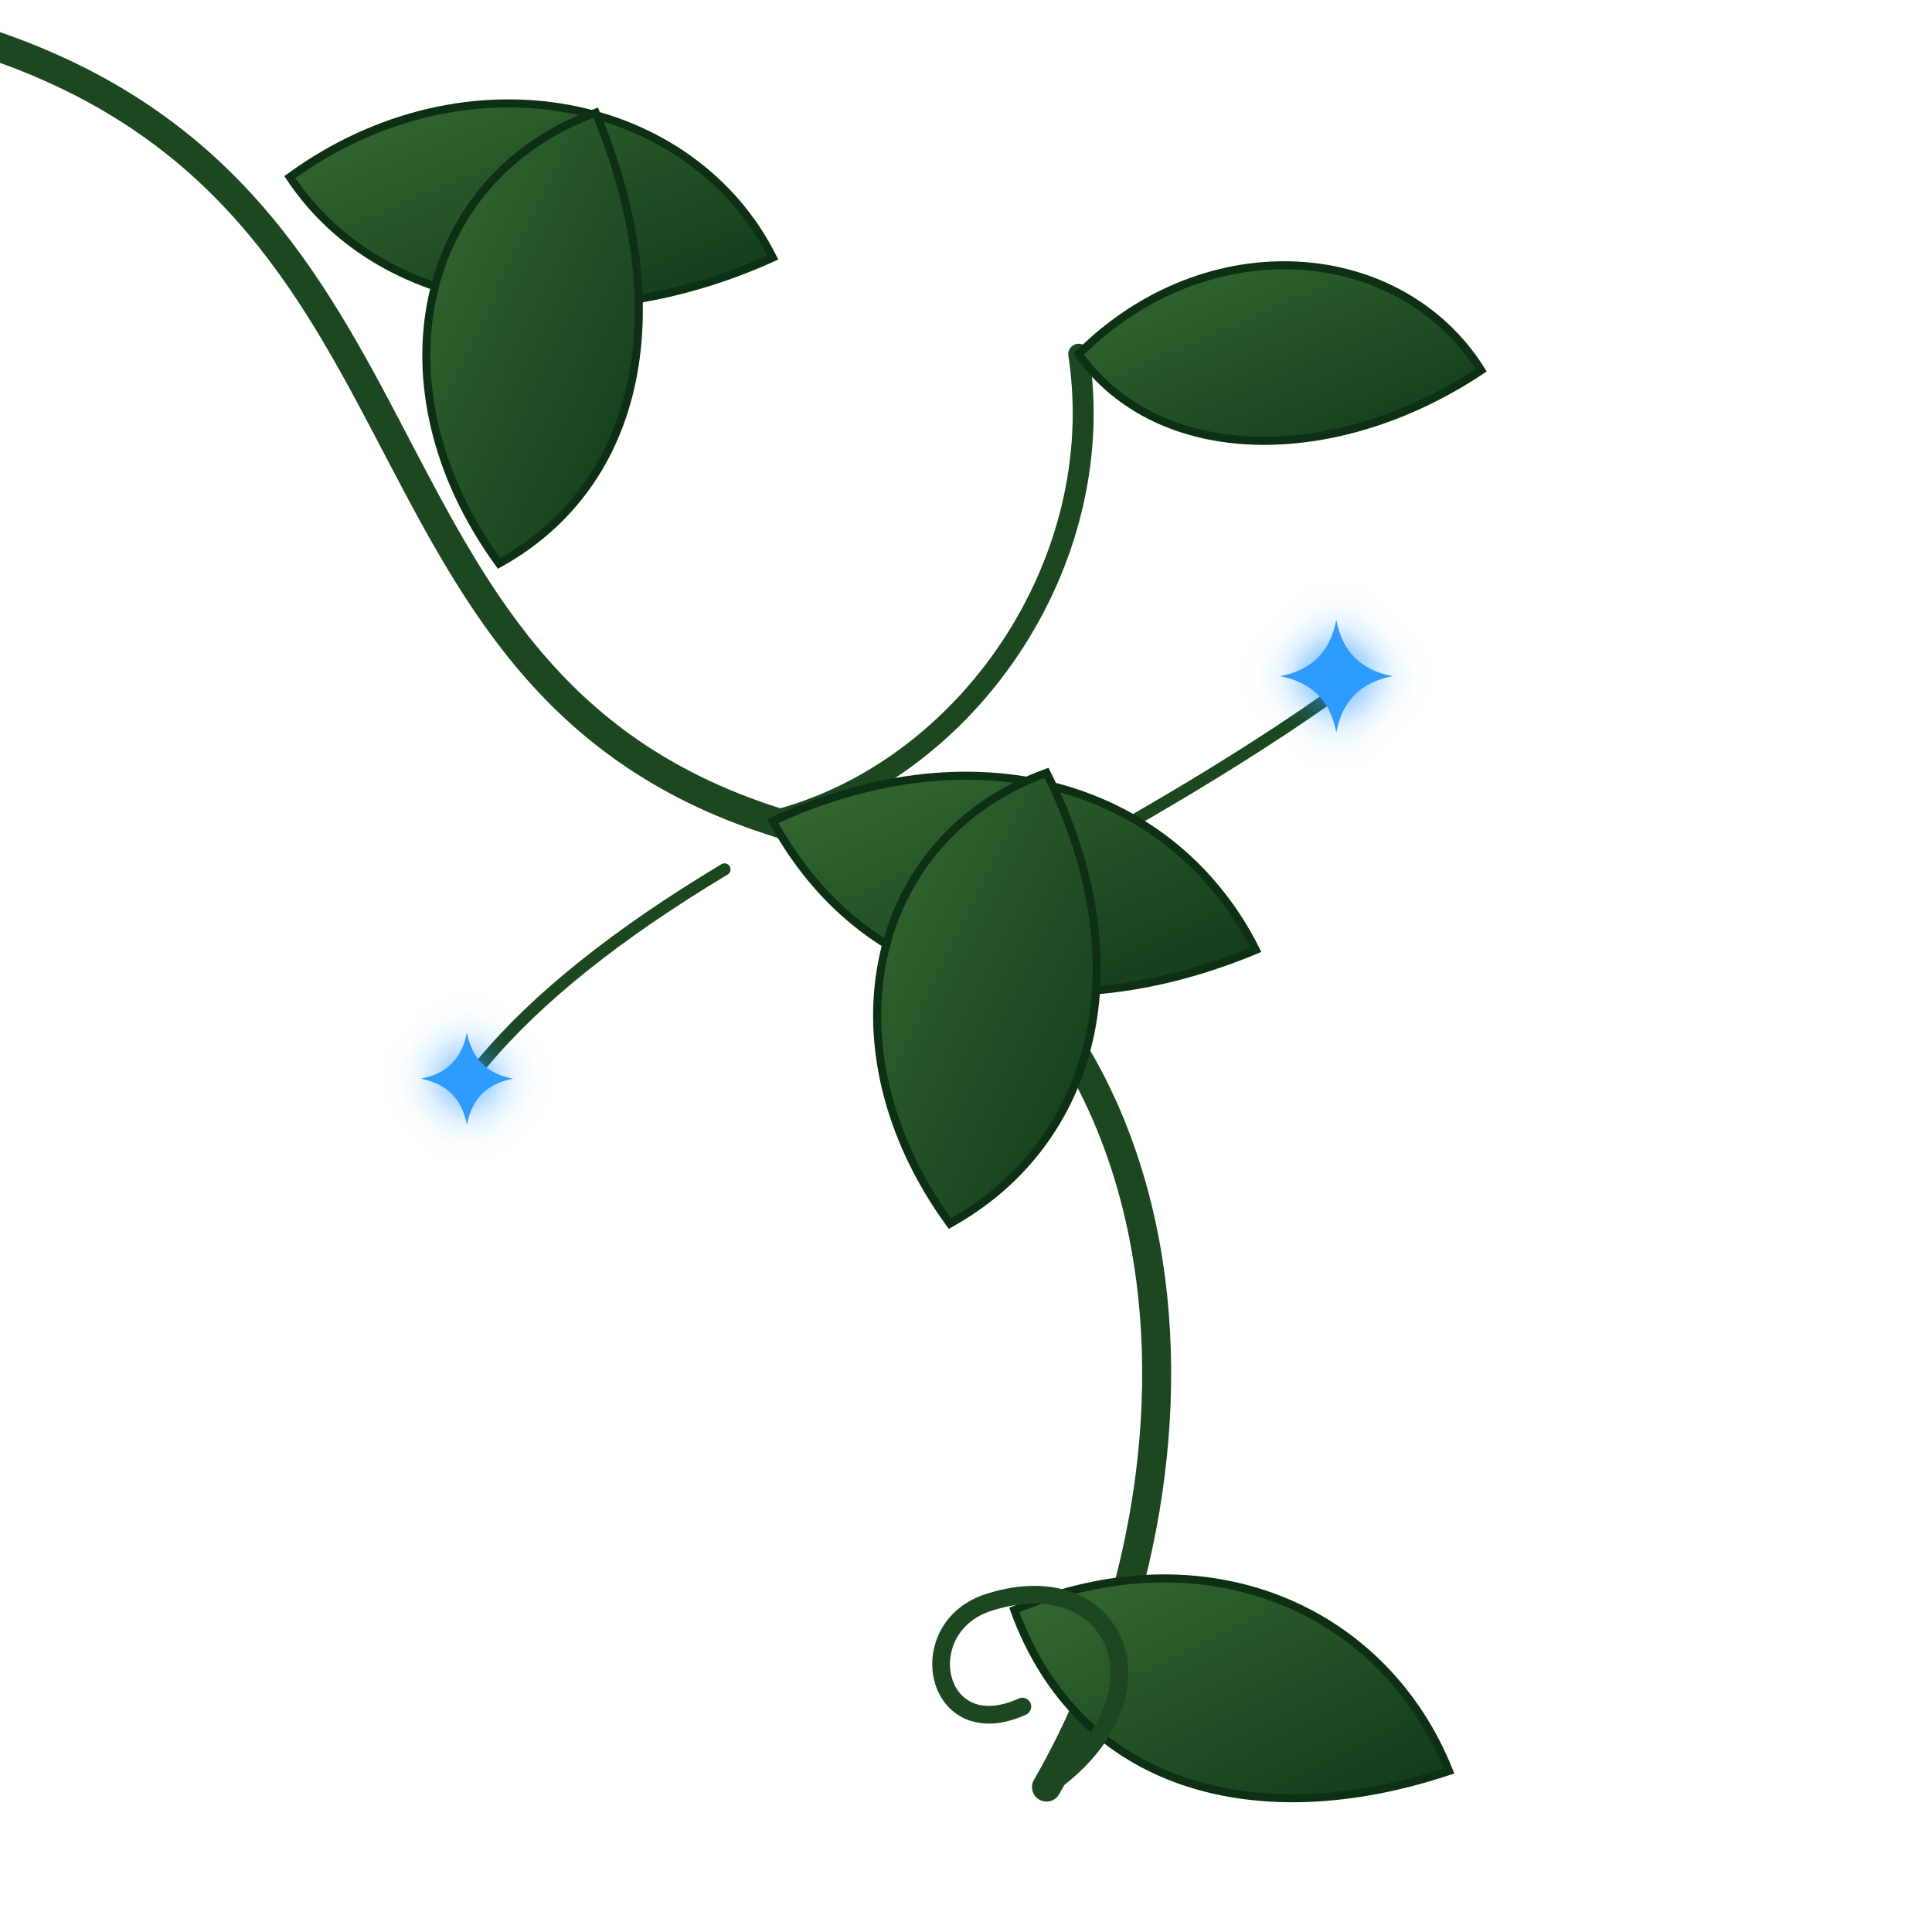
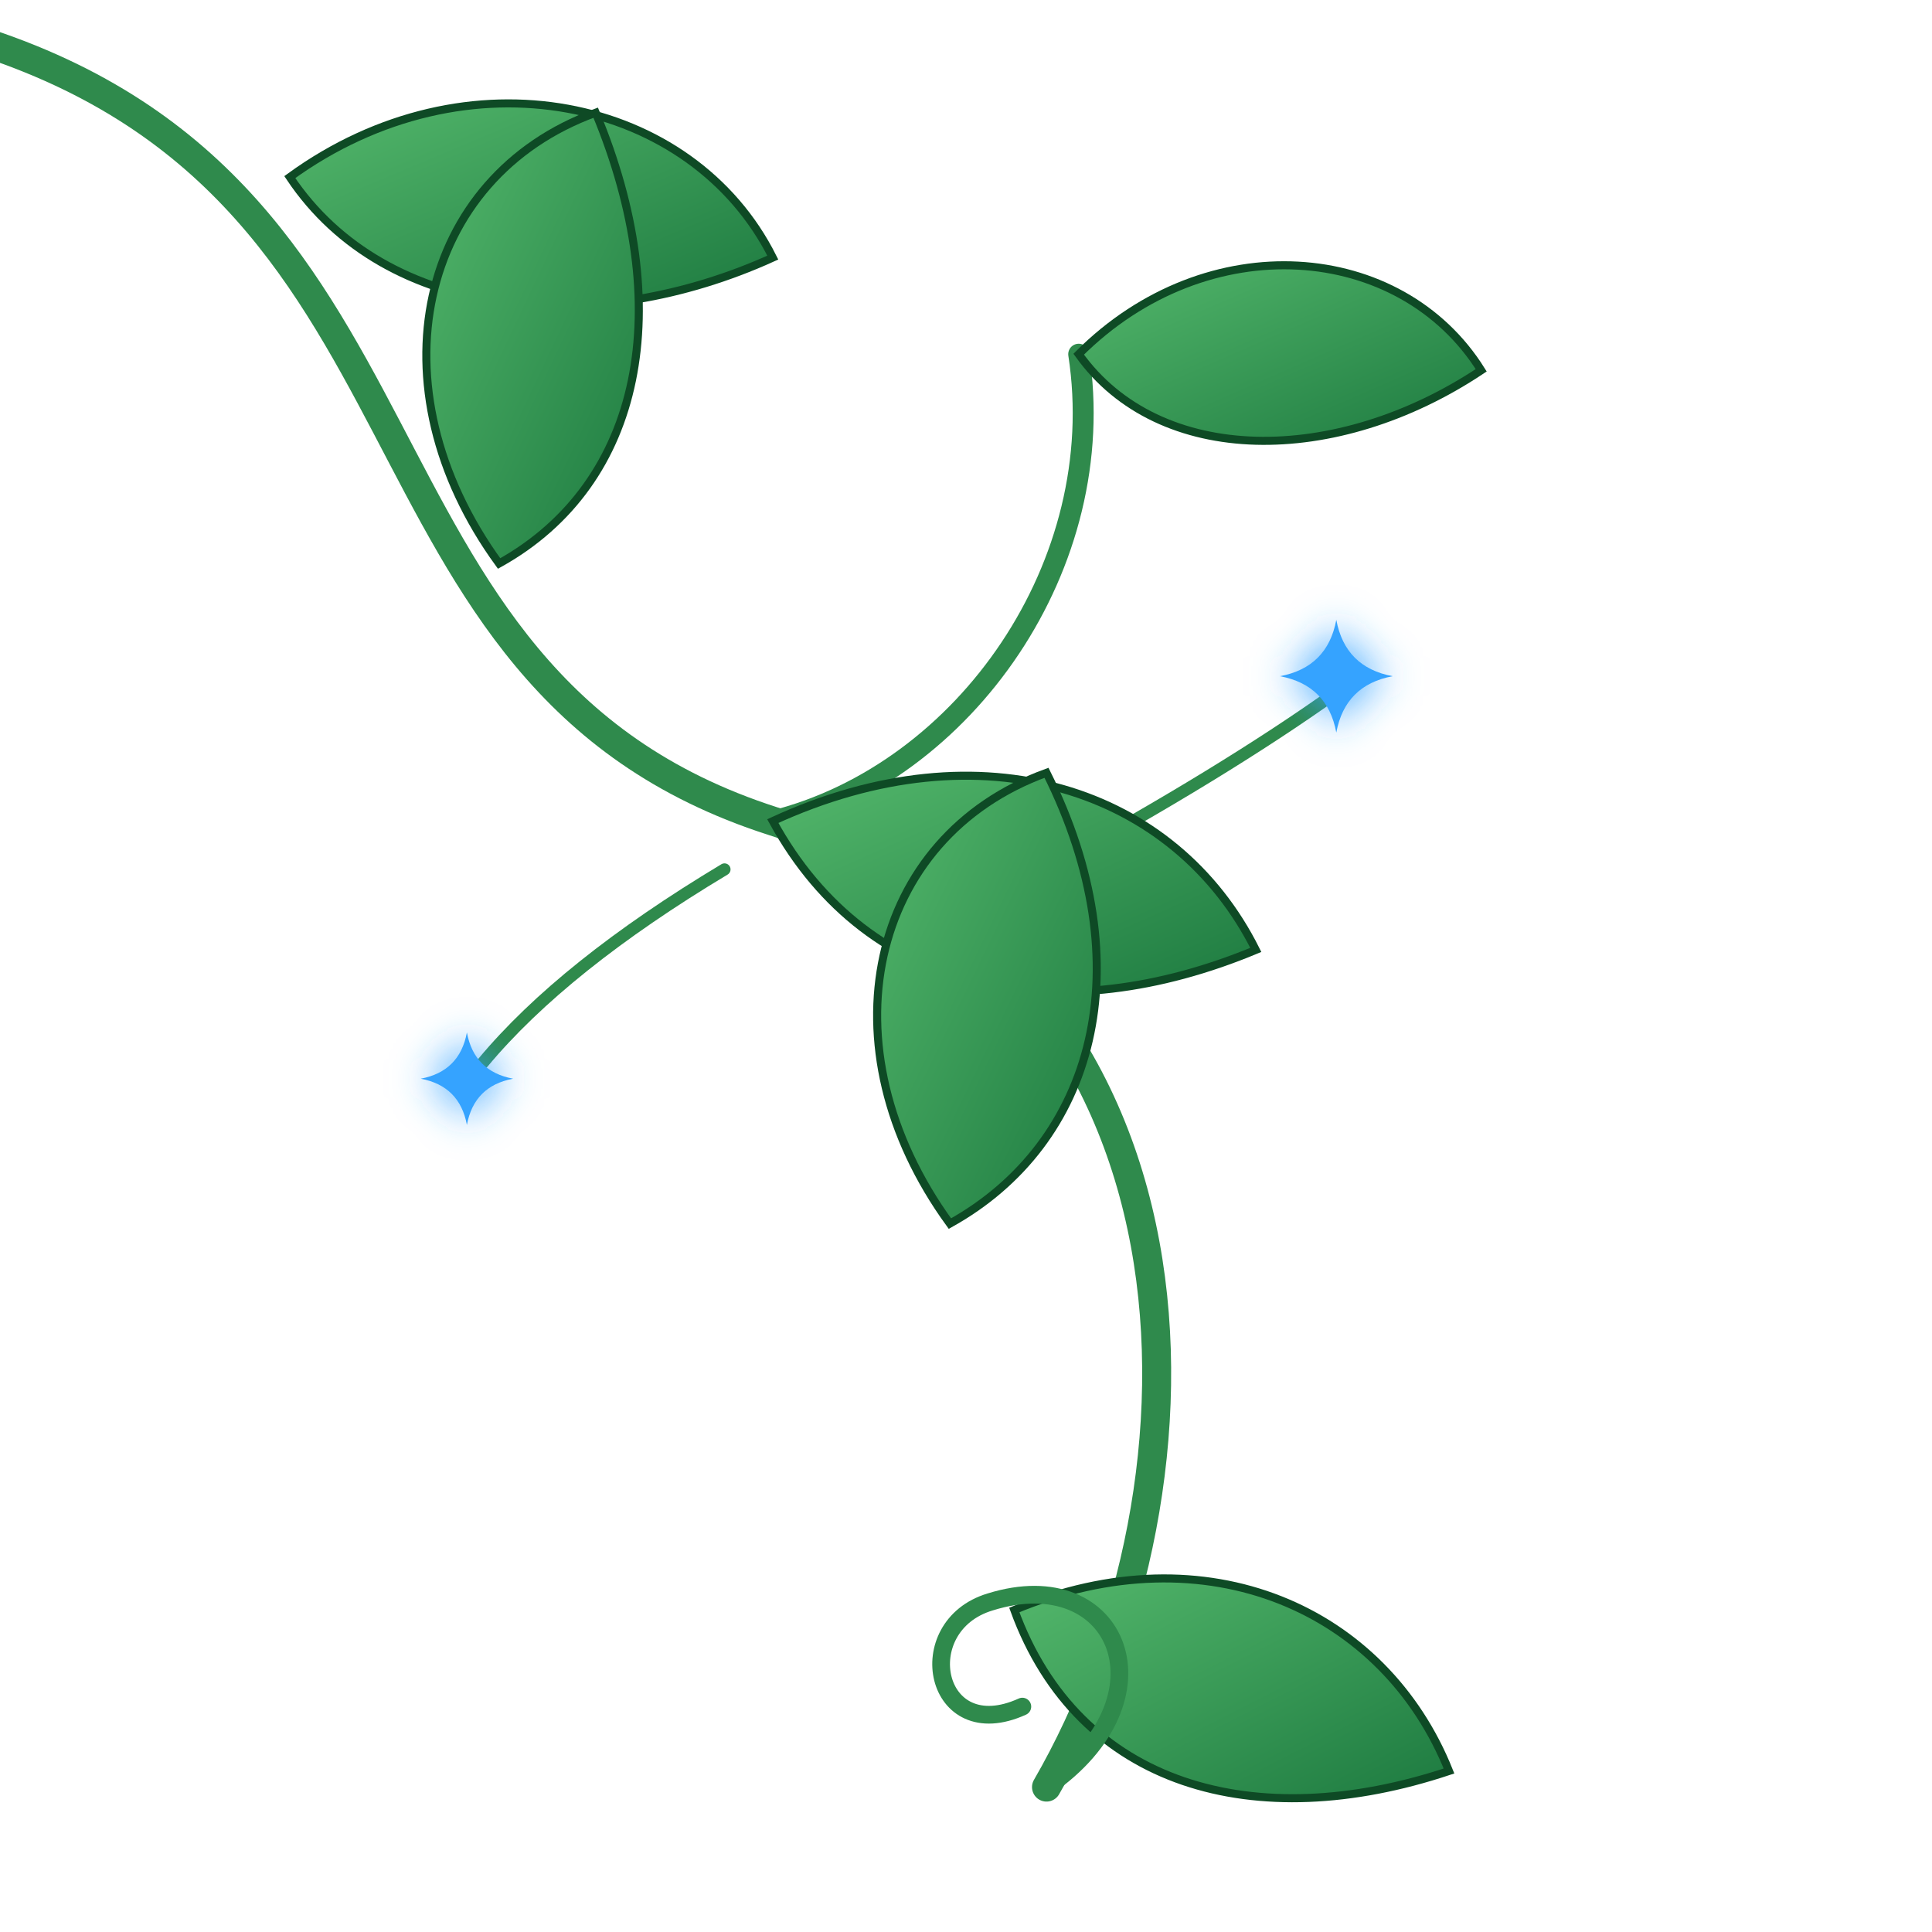
<svg xmlns="http://www.w3.org/2000/svg" viewBox="0 0 240 240" fill="none">
  <defs>
    <linearGradient id="leaf" x1="0" y1="0" x2="1" y2="1">
-       <stop offset="0" stop-color="#356b32" />
-       <stop offset="1" stop-color="#10381a" />
+       <stop offset="0" stop-color="#54b86c" />
+       <stop offset="1" stop-color="#1d7a40" />
    </linearGradient>
    <filter id="glow" x="-120%" y="-120%" width="340%" height="340%">
      <feGaussianBlur stdDeviation="2.6" result="b" />
      <feMerge>
        <feMergeNode in="b" />
        <feMergeNode in="SourceGraphic" />
      </feMerge>
    </filter>
  </defs>
-   <path d="M-6 4 C 58 22 40 84 96 102 C 152 120 152 184 130 222" stroke="#1d4720" stroke-width="3.6" stroke-linecap="round" />
-   <path d="M96 102 C 120 96 138 70 134 44" stroke="#1d4720" stroke-width="2.6" stroke-linecap="round" />
-   <path d="M130 108 Q152 96 166 86" stroke="#1d4720" stroke-width="1.5" stroke-linecap="round" />
-   <path d="M90 108 Q70 120 60 132" stroke="#1d4720" stroke-width="1.5" stroke-linecap="round" />
-   <g fill="url(#leaf)" stroke="#0d2f14" stroke-width="1">
+   <path d="M-6 4 C 58 22 40 84 96 102 C 152 120 152 184 130 222" stroke="#2f8a4c" stroke-width="3.6" stroke-linecap="round" />
+   <path d="M96 102 C 120 96 138 70 134 44" stroke="#2f8a4c" stroke-width="2.6" stroke-linecap="round" />
+   <path d="M130 108 Q152 96 166 86" stroke="#2f8a4c" stroke-width="1.5" stroke-linecap="round" />
+   <path d="M90 108 Q70 120 60 132" stroke="#2f8a4c" stroke-width="1.5" stroke-linecap="round" />
+   <g fill="url(#leaf)" stroke="#0e4a25" stroke-width="1">
    <path d="M36 22 C 58 6 86 12 96 32 C 74 42 48 40 36 22 Z" />
    <path d="M62 70 C 46 48 52 22 74 14 C 84 38 80 60 62 70 Z" />
    <path d="M96 102 C 122 90 146 98 156 118 C 132 128 108 124 96 102 Z" />
    <path d="M134 44 C 150 28 174 30 184 46 C 166 58 144 58 134 44 Z" />
    <path d="M118 152 C 102 130 108 104 130 96 C 142 120 136 142 118 152 Z" />
    <path d="M126 200 C 150 190 172 200 180 220 C 156 228 134 222 126 200 Z" />
  </g>
-   <path d="M130 222 c 16 -11 9 -28 -7 -23 c -10 3 -7 18 4 13" stroke="#1d4720" stroke-width="2.2" stroke-linecap="round" />
-   <g filter="url(#glow)" fill="#2f9bff">
+   <path d="M130 222 c 16 -11 9 -28 -7 -23 c -10 3 -7 18 4 13" stroke="#2f8a4c" stroke-width="2.2" stroke-linecap="round" />
+   <g filter="url(#glow)" fill="#36a3ff">
    <path transform="translate(166,84)" d="M0 -7 Q1.1 -1.1 7 0 Q1.1 1.1 0 7 Q-1.1 1.1 -7 0 Q-1.1 -1.1 0 -7 Z" />
    <path transform="translate(58,134) scale(.82)" d="M0 -7 Q1.1 -1.1 7 0 Q1.1 1.1 0 7 Q-1.1 1.1 -7 0 Q-1.1 -1.1 0 -7 Z" />
  </g>
</svg>
